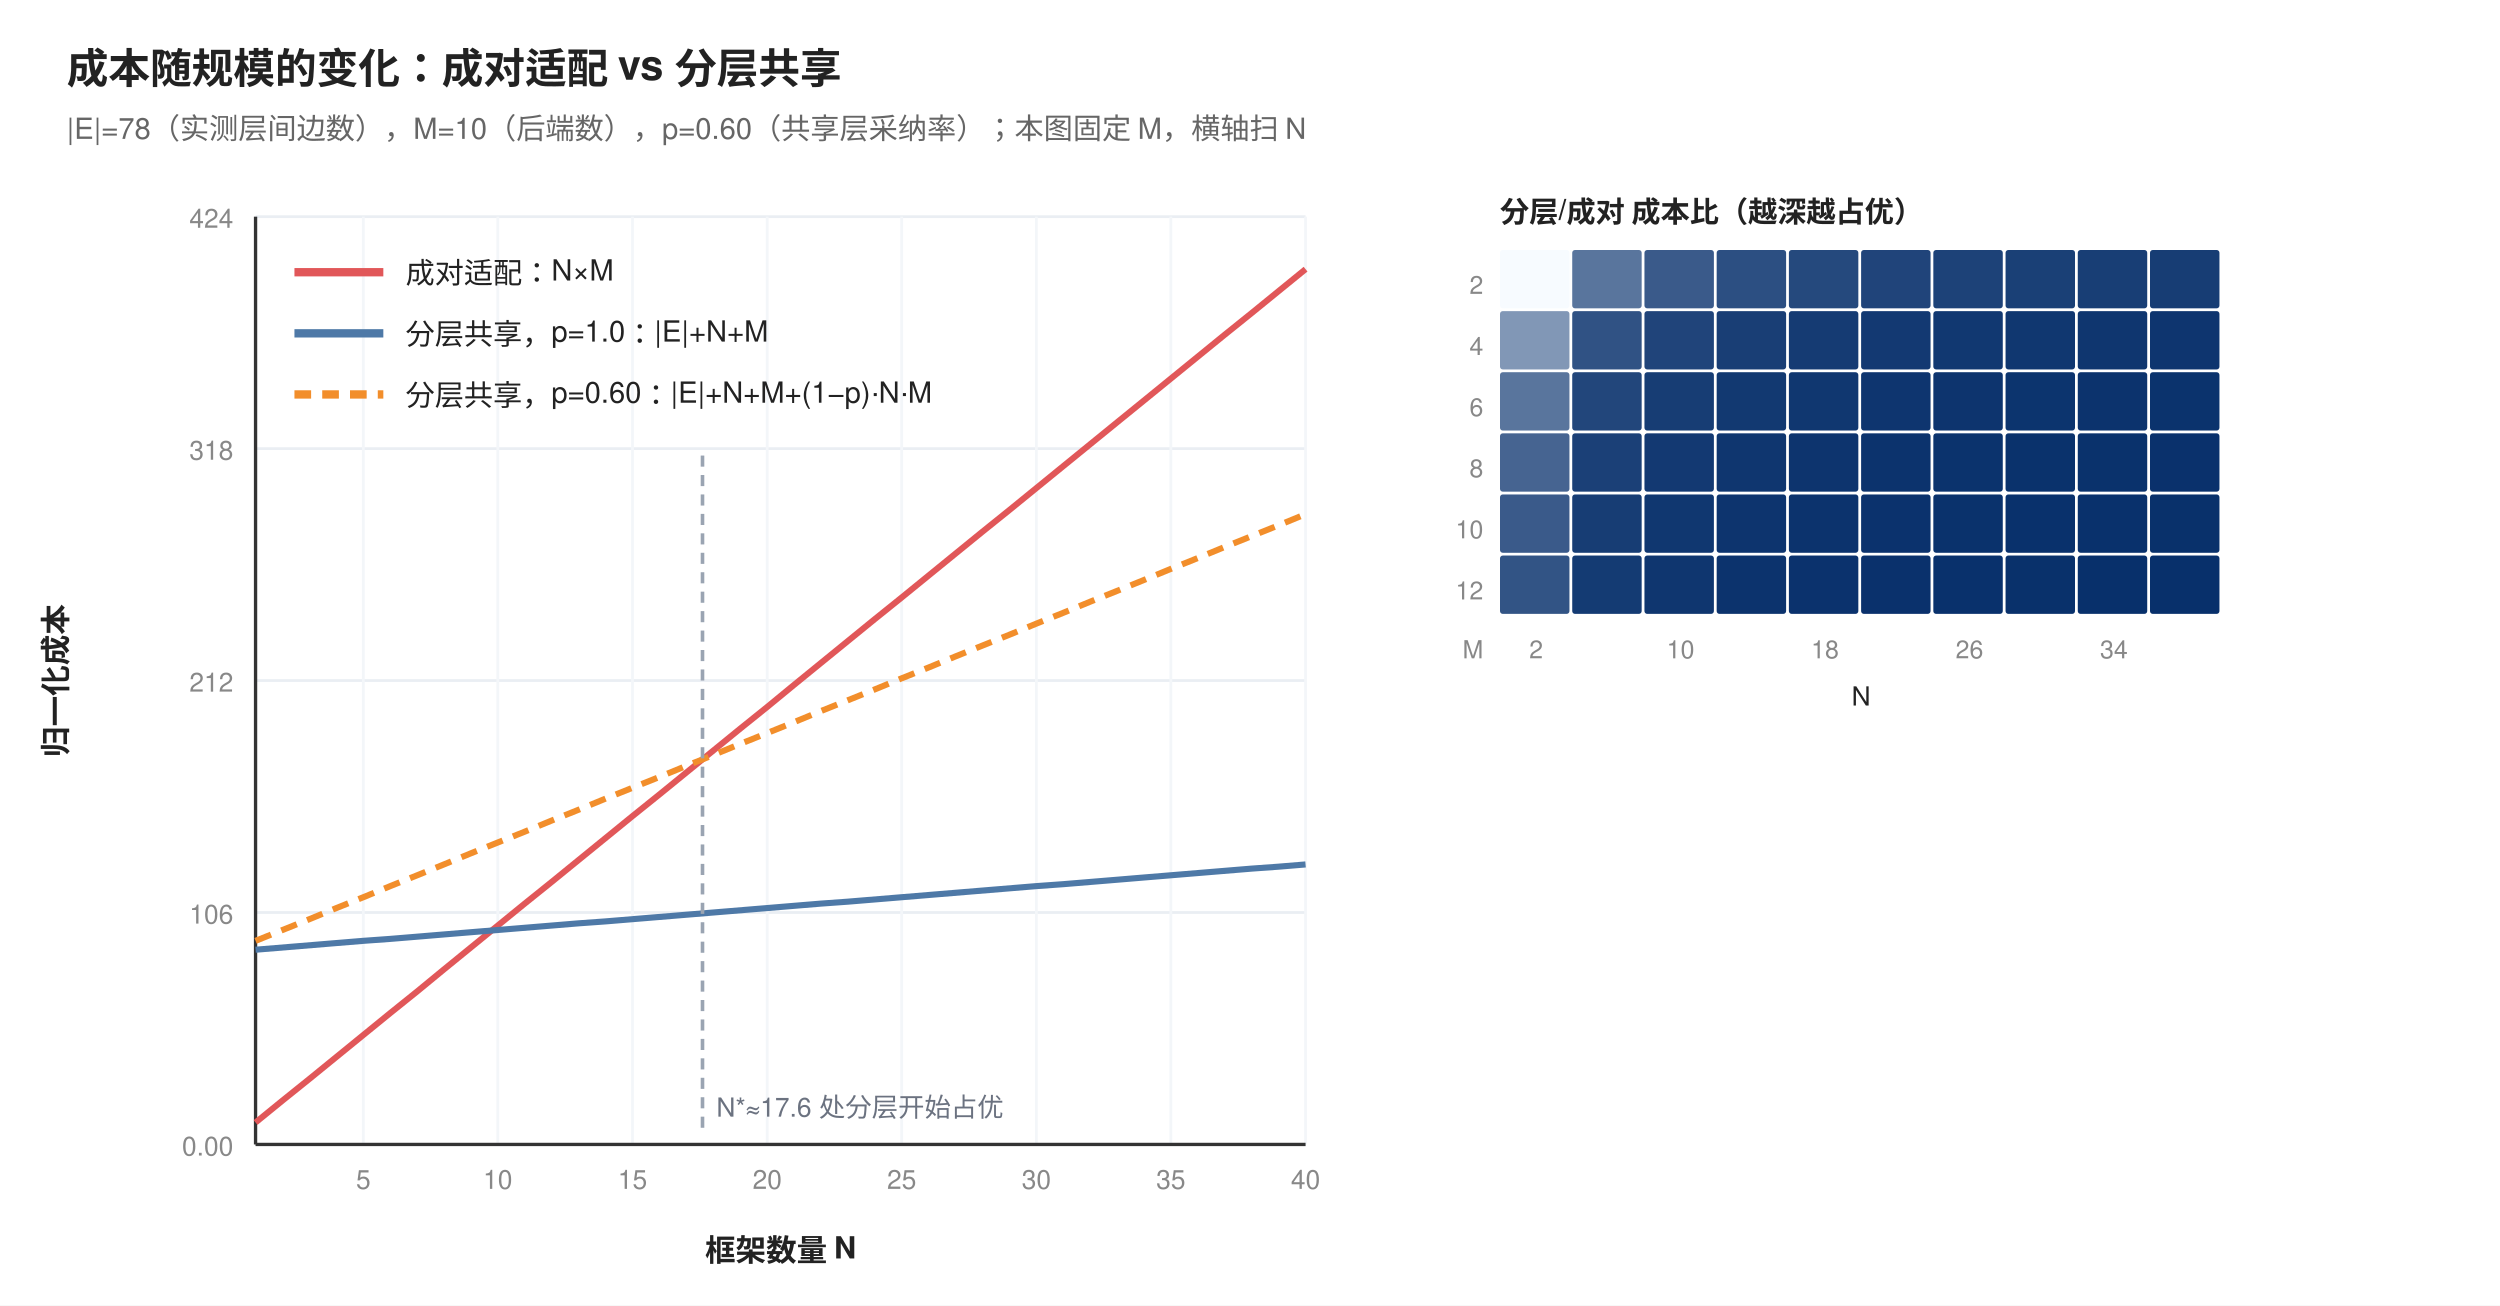
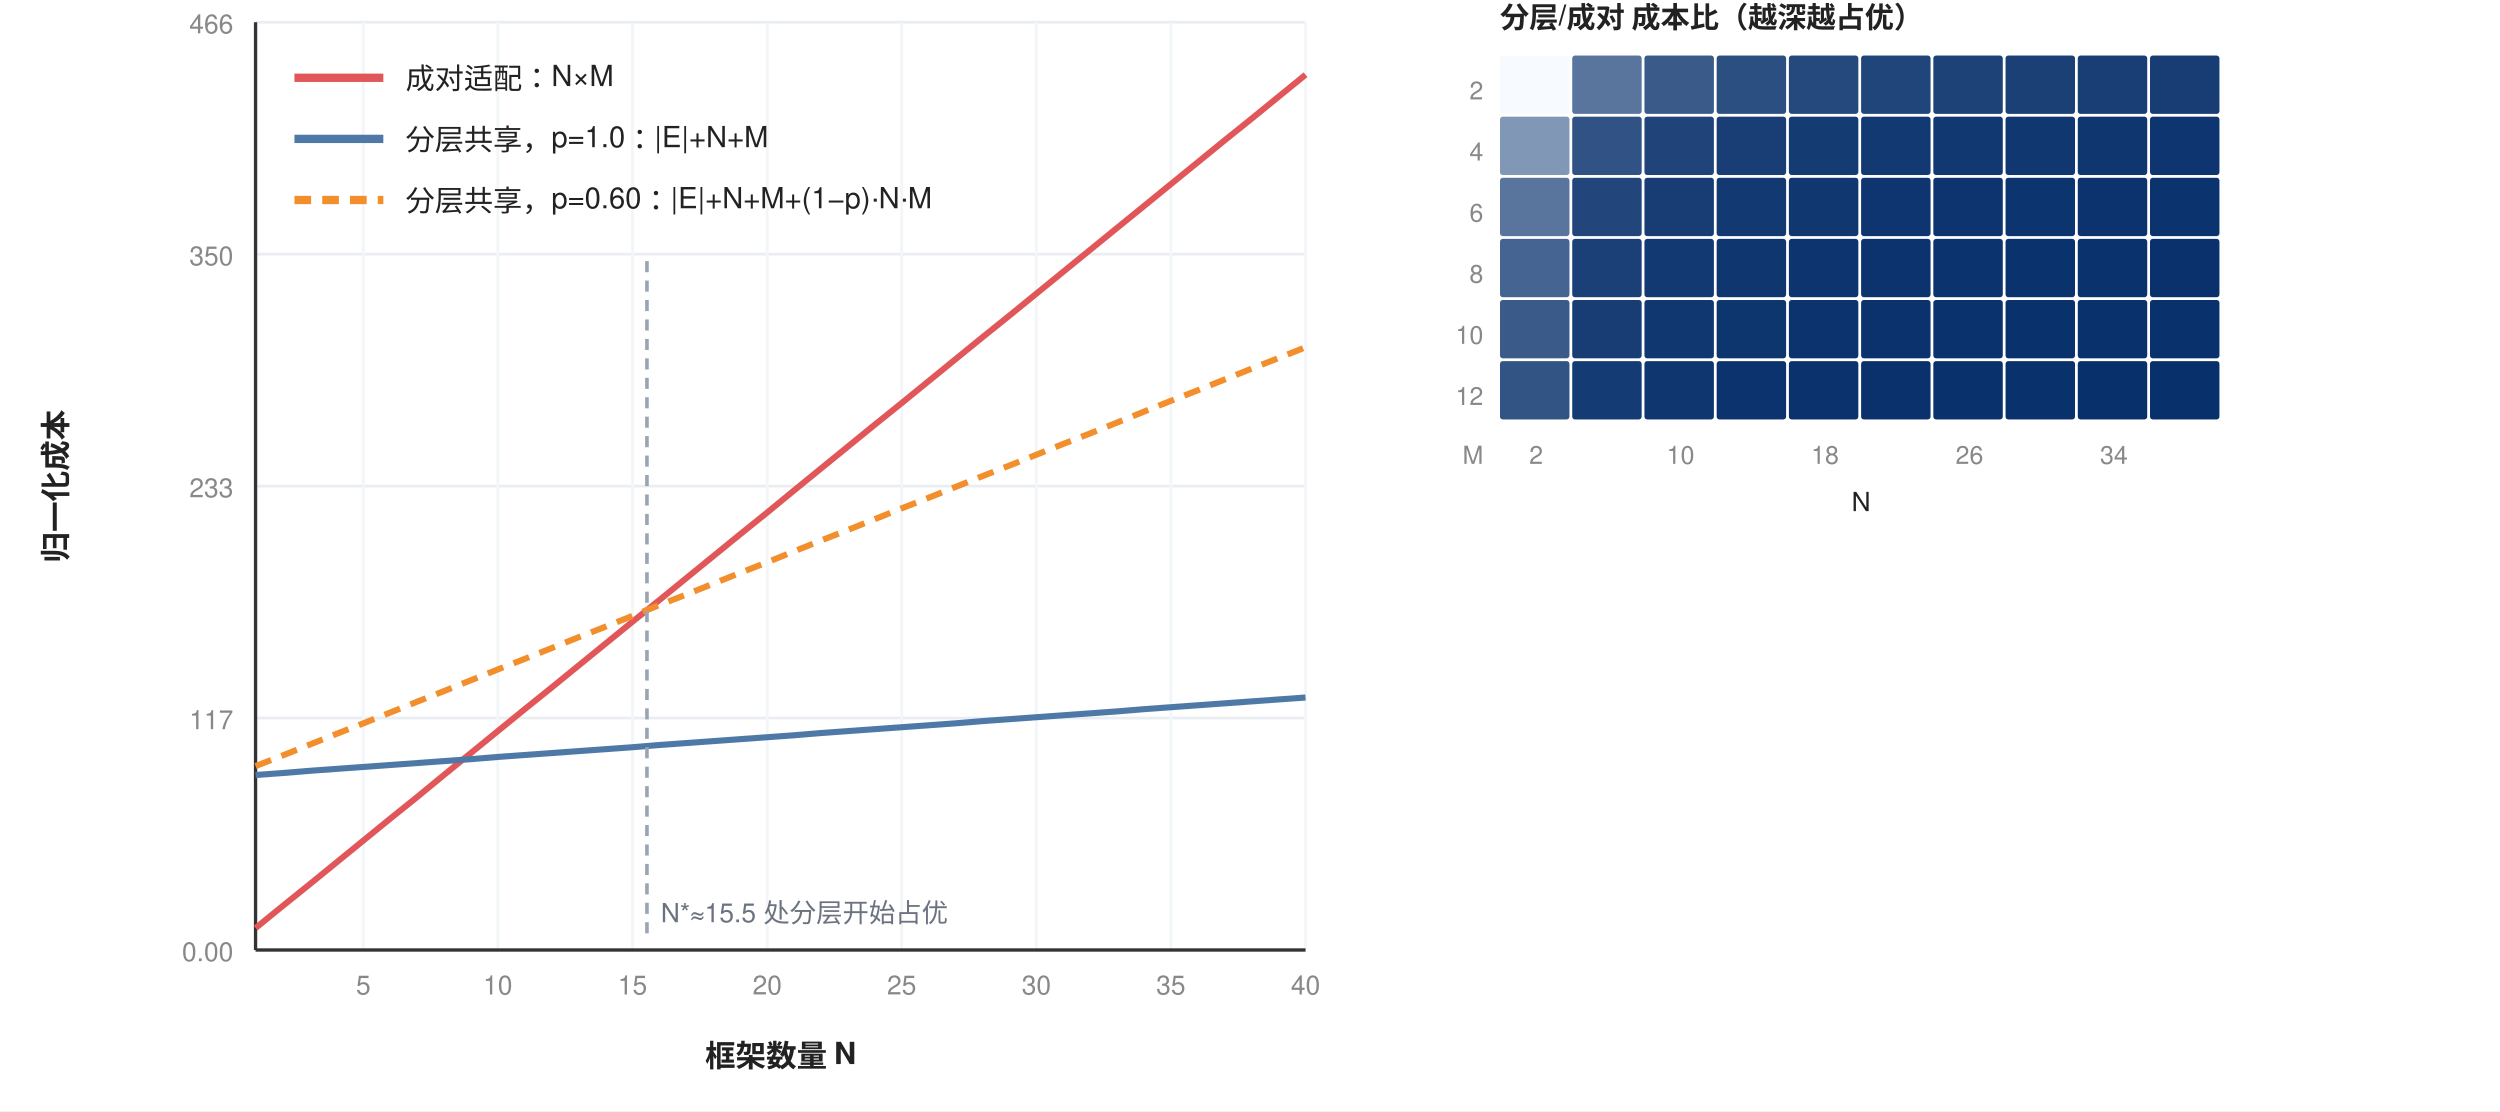
- <svg xmlns="http://www.w3.org/2000/svg" width="900" height="470" viewBox="0 0 900 470" font-family="Helvetica,Arial,sans-serif">
-   <rect width="900" height="470" fill="#ffffff" />
-   <text x="24.0" y="30.0" font-size="15" text-anchor="start" fill="#222" font-weight="bold" opacity="1.0">成本随规模的变化：成对适配 vs 分层共享</text>
-   <text x="24.0" y="50.0" font-size="10.5" text-anchor="start" fill="#666" font-weight="normal" opacity="1.0">|E|=78（实测层间边数），M=10（后端数），p=0.60（共享层采纳率）；本图固定 M，横轴扫 N</text>
-   <line x1="92.0" y1="78.0" x2="470.0" y2="78.0" stroke="#eaeef3" stroke-width="1" opacity="1.0" />
-   <text x="84.0" y="82.0" font-size="9.5" text-anchor="end" fill="#888" font-weight="normal" opacity="1.0">424</text>
-   <line x1="92.0" y1="161.5" x2="470.0" y2="161.5" stroke="#eaeef3" stroke-width="1" opacity="1.0" />
-   <text x="84.0" y="165.5" font-size="9.5" text-anchor="end" fill="#888" font-weight="normal" opacity="1.0">318</text>
-   <line x1="92.0" y1="245.0" x2="470.0" y2="245.0" stroke="#eaeef3" stroke-width="1" opacity="1.0" />
-   <text x="84.0" y="249.0" font-size="9.5" text-anchor="end" fill="#888" font-weight="normal" opacity="1.0">212</text>
-   <line x1="92.0" y1="328.5" x2="470.0" y2="328.5" stroke="#eaeef3" stroke-width="1" opacity="1.0" />
-   <text x="84.0" y="332.5" font-size="9.5" text-anchor="end" fill="#888" font-weight="normal" opacity="1.0">106</text>
-   <line x1="92.0" y1="412.0" x2="470.0" y2="412.0" stroke="#eaeef3" stroke-width="1" opacity="1.0" />
-   <text x="84.0" y="416.0" font-size="9.5" text-anchor="end" fill="#888" font-weight="normal" opacity="1.0">0.00</text>
-   <line x1="130.8" y1="78.0" x2="130.8" y2="412.0" stroke="#f3f6f9" stroke-width="1" opacity="1.0" />
-   <text x="130.8" y="428.0" font-size="9.5" text-anchor="middle" fill="#888" font-weight="normal" opacity="1.0">5</text>
-   <line x1="179.2" y1="78.0" x2="179.2" y2="412.0" stroke="#f3f6f9" stroke-width="1" opacity="1.0" />
-   <text x="179.2" y="428.0" font-size="9.5" text-anchor="middle" fill="#888" font-weight="normal" opacity="1.0">10</text>
-   <line x1="227.7" y1="78.0" x2="227.7" y2="412.0" stroke="#f3f6f9" stroke-width="1" opacity="1.0" />
-   <text x="227.7" y="428.0" font-size="9.5" text-anchor="middle" fill="#888" font-weight="normal" opacity="1.0">15</text>
-   <line x1="276.2" y1="78.0" x2="276.2" y2="412.0" stroke="#f3f6f9" stroke-width="1" opacity="1.0" />
-   <text x="276.2" y="428.0" font-size="9.5" text-anchor="middle" fill="#888" font-weight="normal" opacity="1.0">20</text>
-   <line x1="324.6" y1="78.0" x2="324.6" y2="412.0" stroke="#f3f6f9" stroke-width="1" opacity="1.0" />
-   <text x="324.6" y="428.0" font-size="9.5" text-anchor="middle" fill="#888" font-weight="normal" opacity="1.0">25</text>
-   <line x1="373.1" y1="78.0" x2="373.1" y2="412.0" stroke="#f3f6f9" stroke-width="1" opacity="1.0" />
-   <text x="373.1" y="428.0" font-size="9.5" text-anchor="middle" fill="#888" font-weight="normal" opacity="1.0">30</text>
-   <line x1="421.5" y1="78.0" x2="421.5" y2="412.0" stroke="#f3f6f9" stroke-width="1" opacity="1.0" />
-   <text x="421.5" y="428.0" font-size="9.5" text-anchor="middle" fill="#888" font-weight="normal" opacity="1.0">35</text>
-   <line x1="470.0" y1="78.0" x2="470.0" y2="412.0" stroke="#f3f6f9" stroke-width="1" opacity="1.0" />
-   <text x="470.0" y="428.0" font-size="9.5" text-anchor="middle" fill="#888" font-weight="normal" opacity="1.0">40</text>
-   <line x1="92.0" y1="412.0" x2="470.0" y2="412.0" stroke="#333" stroke-width="1.2" opacity="1.0" />
-   <line x1="92.0" y1="78.0" x2="92.0" y2="412.0" stroke="#333" stroke-width="1.2" opacity="1.0" />
-   <text x="281.0" y="454.0" font-size="11" text-anchor="middle" fill="#222" font-weight="bold" opacity="1.0">框架数量 N</text>
-   <text x="24.0" y="245.0" font-size="11" text-anchor="middle" fill="#222" font-weight="bold" opacity="1.0" transform="rotate(-90 24.0 245.0)">归一化成本</text>
-   <path d="M 92.0 404.1 L 101.7 396.2 L 111.4 388.4 L 121.1 380.5 L 130.8 372.6 L 140.5 364.7 L 150.2 356.9 L 159.8 349.0 L 169.5 341.1 L 179.2 333.2 L 188.9 325.3 L 198.6 317.5 L 208.3 309.6 L 218.0 301.7 L 227.7 293.8 L 237.4 286.0 L 247.1 278.1 L 256.8 270.2 L 266.5 262.3 L 276.2 254.5 L 285.8 246.6 L 295.5 238.7 L 305.2 230.8 L 314.9 222.9 L 324.6 215.1 L 334.3 207.2 L 344.0 199.3 L 353.7 191.4 L 363.4 183.6 L 373.1 175.7 L 382.8 167.8 L 392.5 159.9 L 402.2 152.0 L 411.8 144.2 L 421.5 136.3 L 431.2 128.4 L 440.9 120.5 L 450.6 112.7 L 460.3 104.8 L 470.0 96.9" fill="none" stroke="#E15759" stroke-width="2.2" />
-   <path d="M 92.0 338.7 L 101.7 334.8 L 111.4 330.9 L 121.1 326.9 L 130.8 323.0 L 140.5 319.0 L 150.2 315.1 L 159.8 311.2 L 169.5 307.2 L 179.2 303.3 L 188.9 299.4 L 198.6 295.4 L 208.3 291.5 L 218.0 287.5 L 227.7 283.6 L 237.4 279.7 L 247.1 275.7 L 256.8 271.8 L 266.5 267.8 L 276.2 263.9 L 285.8 260.0 L 295.5 256.0 L 305.2 252.1 L 314.9 248.2 L 324.6 244.2 L 334.3 240.3 L 344.0 236.3 L 353.7 232.4 L 363.4 228.5 L 373.1 224.5 L 382.8 220.6 L 392.5 216.6 L 402.2 212.7 L 411.8 208.8 L 421.5 204.8 L 431.2 200.9 L 440.9 196.9 L 450.6 193.0 L 460.3 189.1 L 470.0 185.1" fill="none" stroke="#F28E2B" stroke-width="2.2" stroke-dasharray="6 4" />
-   <path d="M 92.0 341.9 L 101.7 341.1 L 111.4 340.3 L 121.1 339.5 L 130.8 338.7 L 140.5 338.0 L 150.2 337.2 L 159.8 336.4 L 169.5 335.6 L 179.2 334.8 L 188.9 334.0 L 198.6 333.2 L 208.3 332.4 L 218.0 331.7 L 227.7 330.9 L 237.4 330.1 L 247.1 329.3 L 256.8 328.5 L 266.5 327.7 L 276.2 326.9 L 285.8 326.1 L 295.5 325.3 L 305.2 324.6 L 314.9 323.8 L 324.6 323.0 L 334.3 322.2 L 344.0 321.4 L 353.7 320.6 L 363.4 319.8 L 373.1 319.0 L 382.8 318.3 L 392.5 317.5 L 402.2 316.7 L 411.8 315.9 L 421.5 315.1 L 431.2 314.3 L 440.9 313.5 L 450.6 312.7 L 460.3 312.0 L 470.0 311.2" fill="none" stroke="#4E79A7" stroke-width="2.2" />
-   <line x1="106.0" y1="98.0" x2="138.0" y2="98.0" stroke="#E15759" stroke-width="3" opacity="1.0" />
-   <text x="146.0" y="102.0" font-size="10.5" text-anchor="start" fill="#222" font-weight="normal" opacity="1.0">成对适配：N×M</text>
-   <line x1="106.0" y1="120.0" x2="138.0" y2="120.0" stroke="#4E79A7" stroke-width="3" opacity="1.0" />
-   <text x="146.0" y="124.0" font-size="10.5" text-anchor="start" fill="#222" font-weight="normal" opacity="1.0">分层共享，p=1.0：|E|+N+M</text>
-   <line x1="106.0" y1="142.0" x2="138.0" y2="142.0" stroke="#F28E2B" stroke-width="3" opacity="1.0" stroke-dasharray="6 4" />
-   <text x="146.0" y="146.0" font-size="10.5" text-anchor="start" fill="#222" font-weight="normal" opacity="1.0">分层共享，p=0.60：|E|+N+M+(1−p)·N·M</text>
-   <line x1="252.9" y1="164.0" x2="252.9" y2="408.0" stroke="#9aa4b2" stroke-width="1.3" opacity="1.0" stroke-dasharray="4 3" />
-   <text x="257.9" y="402.0" font-size="9.5" text-anchor="start" fill="#6b7280" font-weight="normal" opacity="1.0">N*≈17.6 处分层开始占优</text>
-   <text x="540.0" y="80.0" font-size="10.5" text-anchor="start" fill="#222" font-weight="bold" opacity="1.0">分层/成对 成本比（越深越占优）</text>
-   <text x="534.0" y="105.8" font-size="9" text-anchor="end" fill="#888" font-weight="normal" opacity="1.0">2</text>
-   <rect x="540.0" y="90.0" width="25.0" height="21.0" rx="1" fill="#f7fbff" stroke="none" stroke-width="1" opacity="1.0" />
-   <rect x="566.0" y="90.0" width="25.0" height="21.0" rx="1" fill="#59759d" stroke="none" stroke-width="1" opacity="1.0" />
-   <rect x="592.0" y="90.0" width="25.0" height="21.0" rx="1" fill="#3a5a8a" stroke="none" stroke-width="1" opacity="1.0" />
-   <rect x="618.0" y="90.0" width="25.0" height="21.0" rx="1" fill="#2c4f82" stroke="none" stroke-width="1" opacity="1.0" />
-   <rect x="644.0" y="90.0" width="25.0" height="21.0" rx="1" fill="#25497d" stroke="none" stroke-width="1" opacity="1.0" />
-   <rect x="670.0" y="90.0" width="25.0" height="21.0" rx="1" fill="#20447a" stroke="none" stroke-width="1" opacity="1.0" />
-   <rect x="696.0" y="90.0" width="25.0" height="21.0" rx="1" fill="#1d4278" stroke="none" stroke-width="1" opacity="1.0" />
-   <rect x="722.0" y="90.0" width="25.0" height="21.0" rx="1" fill="#1a4076" stroke="none" stroke-width="1" opacity="1.0" />
-   <rect x="748.0" y="90.0" width="25.0" height="21.0" rx="1" fill="#183e75" stroke="none" stroke-width="1" opacity="1.0" />
-   <rect x="774.0" y="90.0" width="25.0" height="21.0" rx="1" fill="#173d74" stroke="none" stroke-width="1" opacity="1.0" />
-   <text x="534.0" y="127.8" font-size="9" text-anchor="end" fill="#888" font-weight="normal" opacity="1.0">4</text>
-   <rect x="540.0" y="112.0" width="25.0" height="21.0" rx="1" fill="#8197b6" stroke="none" stroke-width="1" opacity="1.0" />
-   <rect x="566.0" y="112.0" width="25.0" height="21.0" rx="1" fill="#305284" stroke="none" stroke-width="1" opacity="1.0" />
-   <rect x="592.0" y="112.0" width="25.0" height="21.0" rx="1" fill="#20447a" stroke="none" stroke-width="1" opacity="1.0" />
-   <rect x="618.0" y="112.0" width="25.0" height="21.0" rx="1" fill="#193e75" stroke="none" stroke-width="1" opacity="1.0" />
-   <rect x="644.0" y="112.0" width="25.0" height="21.0" rx="1" fill="#153b73" stroke="none" stroke-width="1" opacity="1.0" />
-   <rect x="670.0" y="112.0" width="25.0" height="21.0" rx="1" fill="#133972" stroke="none" stroke-width="1" opacity="1.0" />
-   <rect x="696.0" y="112.0" width="25.0" height="21.0" rx="1" fill="#113871" stroke="none" stroke-width="1" opacity="1.0" />
-   <rect x="722.0" y="112.0" width="25.0" height="21.0" rx="1" fill="#103770" stroke="none" stroke-width="1" opacity="1.0" />
-   <rect x="748.0" y="112.0" width="25.0" height="21.0" rx="1" fill="#0f366f" stroke="none" stroke-width="1" opacity="1.0" />
-   <rect x="774.0" y="112.0" width="25.0" height="21.0" rx="1" fill="#0e356f" stroke="none" stroke-width="1" opacity="1.0" />
-   <text x="534.0" y="149.8" font-size="9" text-anchor="end" fill="#888" font-weight="normal" opacity="1.0">6</text>
-   <rect x="540.0" y="134.0" width="25.0" height="21.0" rx="1" fill="#59759d" stroke="none" stroke-width="1" opacity="1.0" />
-   <rect x="566.0" y="134.0" width="25.0" height="21.0" rx="1" fill="#22467b" stroke="none" stroke-width="1" opacity="1.0" />
-   <rect x="592.0" y="134.0" width="25.0" height="21.0" rx="1" fill="#173d74" stroke="none" stroke-width="1" opacity="1.0" />
-   <rect x="618.0" y="134.0" width="25.0" height="21.0" rx="1" fill="#123971" stroke="none" stroke-width="1" opacity="1.0" />
-   <rect x="644.0" y="134.0" width="25.0" height="21.0" rx="1" fill="#103770" stroke="none" stroke-width="1" opacity="1.0" />
-   <rect x="670.0" y="134.0" width="25.0" height="21.0" rx="1" fill="#0e356f" stroke="none" stroke-width="1" opacity="1.0" />
-   <rect x="696.0" y="134.0" width="25.0" height="21.0" rx="1" fill="#0d346e" stroke="none" stroke-width="1" opacity="1.0" />
-   <rect x="722.0" y="134.0" width="25.0" height="21.0" rx="1" fill="#0c346e" stroke="none" stroke-width="1" opacity="1.0" />
-   <rect x="748.0" y="134.0" width="25.0" height="21.0" rx="1" fill="#0c336d" stroke="none" stroke-width="1" opacity="1.0" />
-   <rect x="774.0" y="134.0" width="25.0" height="21.0" rx="1" fill="#0b336d" stroke="none" stroke-width="1" opacity="1.0" />
-   <text x="534.0" y="171.8" font-size="9" text-anchor="end" fill="#888" font-weight="normal" opacity="1.0">8</text>
-   <rect x="540.0" y="156.0" width="25.0" height="21.0" rx="1" fill="#466491" stroke="none" stroke-width="1" opacity="1.0" />
-   <rect x="566.0" y="156.0" width="25.0" height="21.0" rx="1" fill="#1b4077" stroke="none" stroke-width="1" opacity="1.0" />
-   <rect x="592.0" y="156.0" width="25.0" height="21.0" rx="1" fill="#133972" stroke="none" stroke-width="1" opacity="1.0" />
-   <rect x="618.0" y="156.0" width="25.0" height="21.0" rx="1" fill="#0f366f" stroke="none" stroke-width="1" opacity="1.0" />
-   <rect x="644.0" y="156.0" width="25.0" height="21.0" rx="1" fill="#0d346e" stroke="none" stroke-width="1" opacity="1.0" />
-   <rect x="670.0" y="156.0" width="25.0" height="21.0" rx="1" fill="#0c336d" stroke="none" stroke-width="1" opacity="1.0" />
-   <rect x="696.0" y="156.0" width="25.0" height="21.0" rx="1" fill="#0b336d" stroke="none" stroke-width="1" opacity="1.0" />
-   <rect x="722.0" y="156.0" width="25.0" height="21.0" rx="1" fill="#0a326c" stroke="none" stroke-width="1" opacity="1.0" />
-   <rect x="748.0" y="156.0" width="25.0" height="21.0" rx="1" fill="#0a326c" stroke="none" stroke-width="1" opacity="1.0" />
-   <rect x="774.0" y="156.0" width="25.0" height="21.0" rx="1" fill="#0a316c" stroke="none" stroke-width="1" opacity="1.0" />
-   <text x="534.0" y="193.8" font-size="9" text-anchor="end" fill="#888" font-weight="normal" opacity="1.0">10</text>
-   <rect x="540.0" y="178.0" width="25.0" height="21.0" rx="1" fill="#3a5a8a" stroke="none" stroke-width="1" opacity="1.0" />
-   <rect x="566.0" y="178.0" width="25.0" height="21.0" rx="1" fill="#173d74" stroke="none" stroke-width="1" opacity="1.0" />
-   <rect x="592.0" y="178.0" width="25.0" height="21.0" rx="1" fill="#103770" stroke="none" stroke-width="1" opacity="1.0" />
-   <rect x="618.0" y="178.0" width="25.0" height="21.0" rx="1" fill="#0d346e" stroke="none" stroke-width="1" opacity="1.0" />
-   <rect x="644.0" y="178.0" width="25.0" height="21.0" rx="1" fill="#0c336d" stroke="none" stroke-width="1" opacity="1.0" />
-   <rect x="670.0" y="178.0" width="25.0" height="21.0" rx="1" fill="#0b326d" stroke="none" stroke-width="1" opacity="1.0" />
-   <rect x="696.0" y="178.0" width="25.0" height="21.0" rx="1" fill="#0a326c" stroke="none" stroke-width="1" opacity="1.0" />
-   <rect x="722.0" y="178.0" width="25.0" height="21.0" rx="1" fill="#09316c" stroke="none" stroke-width="1" opacity="1.0" />
-   <rect x="748.0" y="178.0" width="25.0" height="21.0" rx="1" fill="#09316c" stroke="none" stroke-width="1" opacity="1.0" />
-   <rect x="774.0" y="178.0" width="25.0" height="21.0" rx="1" fill="#09316b" stroke="none" stroke-width="1" opacity="1.0" />
-   <text x="534.0" y="215.8" font-size="9" text-anchor="end" fill="#888" font-weight="normal" opacity="1.0">12</text>
-   <rect x="540.0" y="200.0" width="25.0" height="21.0" rx="1" fill="#325485" stroke="none" stroke-width="1" opacity="1.0" />
-   <rect x="566.0" y="200.0" width="25.0" height="21.0" rx="1" fill="#143b73" stroke="none" stroke-width="1" opacity="1.0" />
-   <rect x="592.0" y="200.0" width="25.0" height="21.0" rx="1" fill="#0f366f" stroke="none" stroke-width="1" opacity="1.0" />
-   <rect x="618.0" y="200.0" width="25.0" height="21.0" rx="1" fill="#0c336d" stroke="none" stroke-width="1" opacity="1.0" />
-   <rect x="644.0" y="200.0" width="25.0" height="21.0" rx="1" fill="#0b326d" stroke="none" stroke-width="1" opacity="1.0" />
-   <rect x="670.0" y="200.0" width="25.0" height="21.0" rx="1" fill="#0a316c" stroke="none" stroke-width="1" opacity="1.0" />
-   <rect x="696.0" y="200.0" width="25.0" height="21.0" rx="1" fill="#09316c" stroke="none" stroke-width="1" opacity="1.0" />
-   <rect x="722.0" y="200.0" width="25.0" height="21.0" rx="1" fill="#09316b" stroke="none" stroke-width="1" opacity="1.0" />
-   <rect x="748.0" y="200.0" width="25.0" height="21.0" rx="1" fill="#08306b" stroke="none" stroke-width="1" opacity="1.0" />
-   <rect x="774.0" y="200.0" width="25.0" height="21.0" rx="1" fill="#08306b" stroke="none" stroke-width="1" opacity="1.0" />
-   <text x="553.0" y="237.0" font-size="9" text-anchor="middle" fill="#888" font-weight="normal" opacity="1.0">2</text>
-   <text x="605.0" y="237.0" font-size="9" text-anchor="middle" fill="#888" font-weight="normal" opacity="1.0">10</text>
-   <text x="657.0" y="237.0" font-size="9" text-anchor="middle" fill="#888" font-weight="normal" opacity="1.0">18</text>
-   <text x="709.0" y="237.0" font-size="9" text-anchor="middle" fill="#888" font-weight="normal" opacity="1.0">26</text>
-   <text x="761.0" y="237.0" font-size="9" text-anchor="middle" fill="#888" font-weight="normal" opacity="1.0">34</text>
-   <text x="670.0" y="254.0" font-size="9.5" text-anchor="middle" fill="#222" font-weight="normal" opacity="1.0">N</text>
-   <text x="534.0" y="237.0" font-size="9" text-anchor="end" fill="#888" font-weight="normal" opacity="1.0">M</text>
+ <svg xmlns="http://www.w3.org/2000/svg" width="900" height="400" viewBox="0 0 900 400" font-family="Helvetica,Arial,sans-serif">
+   <rect width="900" height="400" fill="#ffffff" />
+   <line x1="92.0" y1="8.0" x2="470.0" y2="8.0" stroke="#eaeef3" stroke-width="1" opacity="1.0" />
+   <text x="84.0" y="12.0" font-size="9.5" text-anchor="end" fill="#888" font-weight="normal" opacity="1.0">466</text>
+   <line x1="92.0" y1="91.5" x2="470.0" y2="91.5" stroke="#eaeef3" stroke-width="1" opacity="1.0" />
+   <text x="84.0" y="95.5" font-size="9.5" text-anchor="end" fill="#888" font-weight="normal" opacity="1.0">350</text>
+   <line x1="92.0" y1="175.0" x2="470.0" y2="175.0" stroke="#eaeef3" stroke-width="1" opacity="1.0" />
+   <text x="84.0" y="179.0" font-size="9.5" text-anchor="end" fill="#888" font-weight="normal" opacity="1.0">233</text>
+   <line x1="92.0" y1="258.5" x2="470.0" y2="258.5" stroke="#eaeef3" stroke-width="1" opacity="1.0" />
+   <text x="84.0" y="262.5" font-size="9.5" text-anchor="end" fill="#888" font-weight="normal" opacity="1.0">117</text>
+   <line x1="92.0" y1="342.0" x2="470.0" y2="342.0" stroke="#eaeef3" stroke-width="1" opacity="1.0" />
+   <text x="84.0" y="346.0" font-size="9.5" text-anchor="end" fill="#888" font-weight="normal" opacity="1.0">0.00</text>
+   <line x1="130.8" y1="8.0" x2="130.8" y2="342.0" stroke="#f3f6f9" stroke-width="1" opacity="1.0" />
+   <text x="130.8" y="358.0" font-size="9.5" text-anchor="middle" fill="#888" font-weight="normal" opacity="1.0">5</text>
+   <line x1="179.2" y1="8.0" x2="179.2" y2="342.0" stroke="#f3f6f9" stroke-width="1" opacity="1.0" />
+   <text x="179.2" y="358.0" font-size="9.5" text-anchor="middle" fill="#888" font-weight="normal" opacity="1.0">10</text>
+   <line x1="227.7" y1="8.0" x2="227.7" y2="342.0" stroke="#f3f6f9" stroke-width="1" opacity="1.0" />
+   <text x="227.7" y="358.0" font-size="9.5" text-anchor="middle" fill="#888" font-weight="normal" opacity="1.0">15</text>
+   <line x1="276.2" y1="8.0" x2="276.2" y2="342.0" stroke="#f3f6f9" stroke-width="1" opacity="1.0" />
+   <text x="276.2" y="358.0" font-size="9.5" text-anchor="middle" fill="#888" font-weight="normal" opacity="1.0">20</text>
+   <line x1="324.6" y1="8.0" x2="324.6" y2="342.0" stroke="#f3f6f9" stroke-width="1" opacity="1.0" />
+   <text x="324.6" y="358.0" font-size="9.5" text-anchor="middle" fill="#888" font-weight="normal" opacity="1.0">25</text>
+   <line x1="373.1" y1="8.0" x2="373.1" y2="342.0" stroke="#f3f6f9" stroke-width="1" opacity="1.0" />
+   <text x="373.1" y="358.0" font-size="9.5" text-anchor="middle" fill="#888" font-weight="normal" opacity="1.0">30</text>
+   <line x1="421.5" y1="8.0" x2="421.5" y2="342.0" stroke="#f3f6f9" stroke-width="1" opacity="1.0" />
+   <text x="421.5" y="358.0" font-size="9.5" text-anchor="middle" fill="#888" font-weight="normal" opacity="1.0">35</text>
+   <line x1="470.0" y1="8.0" x2="470.0" y2="342.0" stroke="#f3f6f9" stroke-width="1" opacity="1.0" />
+   <text x="470.0" y="358.0" font-size="9.5" text-anchor="middle" fill="#888" font-weight="normal" opacity="1.0">40</text>
+   <line x1="92.0" y1="342.0" x2="470.0" y2="342.0" stroke="#333" stroke-width="1.2" opacity="1.0" />
+   <line x1="92.0" y1="8.0" x2="92.0" y2="342.0" stroke="#333" stroke-width="1.2" opacity="1.0" />
+   <text x="281.0" y="384.0" font-size="11" text-anchor="middle" fill="#222" font-weight="bold" opacity="1.0">框架数量 N</text>
+   <text x="24.0" y="175.0" font-size="11" text-anchor="middle" fill="#222" font-weight="bold" opacity="1.0" transform="rotate(-90 24.0 175.0)">归一化成本</text>
+   <path d="M 92.0 334.1 L 101.7 326.2 L 111.4 318.4 L 121.1 310.5 L 130.8 302.6 L 140.5 294.7 L 150.2 286.9 L 159.8 279.0 L 169.5 271.1 L 179.2 263.2 L 188.9 255.3 L 198.6 247.5 L 208.3 239.6 L 218.0 231.7 L 227.7 223.8 L 237.4 216.0 L 247.1 208.1 L 256.8 200.2 L 266.5 192.3 L 276.2 184.5 L 285.8 176.6 L 295.5 168.7 L 305.2 160.8 L 314.9 152.9 L 324.6 145.1 L 334.3 137.2 L 344.0 129.3 L 353.7 121.4 L 363.4 113.6 L 373.1 105.7 L 382.8 97.8 L 392.5 89.9 L 402.2 82.0 L 411.8 74.2 L 421.5 66.3 L 431.2 58.4 L 440.9 50.5 L 450.6 42.7 L 460.3 34.8 L 470.0 26.9" fill="none" stroke="#E15759" stroke-width="2.2" />
+   <path d="M 92.0 275.8 L 101.7 272.0 L 111.4 268.1 L 121.1 264.2 L 130.8 260.4 L 140.5 256.5 L 150.2 252.6 L 159.8 248.8 L 169.5 244.9 L 179.2 241.0 L 188.9 237.2 L 198.6 233.3 L 208.3 229.4 L 218.0 225.6 L 227.7 221.7 L 237.4 217.8 L 247.1 214.0 L 256.8 210.1 L 266.5 206.2 L 276.2 202.4 L 285.8 198.5 L 295.5 194.6 L 305.2 190.8 L 314.9 186.9 L 324.6 183.0 L 334.3 179.2 L 344.0 175.3 L 353.7 171.4 L 363.4 167.6 L 373.1 163.7 L 382.8 159.8 L 392.5 156.0 L 402.2 152.1 L 411.8 148.2 L 421.5 144.3 L 431.2 140.5 L 440.9 136.6 L 450.6 132.7 L 460.3 128.9 L 470.0 125.0" fill="none" stroke="#F28E2B" stroke-width="2.2" stroke-dasharray="6 4" />
+   <path d="M 92.0 279.0 L 101.7 278.3 L 111.4 277.5 L 121.1 276.8 L 130.8 276.1 L 140.5 275.4 L 150.2 274.7 L 159.8 274.0 L 169.5 273.3 L 179.2 272.5 L 188.9 271.8 L 198.6 271.1 L 208.3 270.4 L 218.0 269.7 L 227.7 269.0 L 237.4 268.2 L 247.1 267.5 L 256.8 266.8 L 266.5 266.1 L 276.2 265.4 L 285.8 264.7 L 295.5 263.9 L 305.2 263.2 L 314.9 262.5 L 324.6 261.8 L 334.3 261.1 L 344.0 260.4 L 353.7 259.6 L 363.4 258.9 L 373.1 258.2 L 382.8 257.5 L 392.5 256.8 L 402.2 256.1 L 411.8 255.3 L 421.5 254.6 L 431.2 253.9 L 440.9 253.2 L 450.6 252.5 L 460.3 251.8 L 470.0 251.1" fill="none" stroke="#4E79A7" stroke-width="2.2" />
+   <line x1="106.0" y1="28.0" x2="138.0" y2="28.0" stroke="#E15759" stroke-width="3" opacity="1.0" />
+   <text x="146.0" y="32.0" font-size="10.5" text-anchor="start" fill="#222" font-weight="normal" opacity="1.0">成对适配：N×M</text>
+   <line x1="106.0" y1="50.0" x2="138.0" y2="50.0" stroke="#4E79A7" stroke-width="3" opacity="1.0" />
+   <text x="146.0" y="54.0" font-size="10.5" text-anchor="start" fill="#222" font-weight="normal" opacity="1.0">分层共享，p=1.0：|E|+N+M</text>
+   <line x1="106.0" y1="72.0" x2="138.0" y2="72.0" stroke="#F28E2B" stroke-width="3" opacity="1.0" stroke-dasharray="6 4" />
+   <text x="146.0" y="76.0" font-size="10.5" text-anchor="start" fill="#222" font-weight="normal" opacity="1.0">分层共享，p=0.60：|E|+N+M+(1−p)·N·M</text>
+   <line x1="232.9" y1="94.0" x2="232.9" y2="338.0" stroke="#9aa4b2" stroke-width="1.3" opacity="1.0" stroke-dasharray="4 3" />
+   <text x="237.9" y="332.0" font-size="9.5" text-anchor="start" fill="#6b7280" font-weight="normal" opacity="1.0">N*≈15.5 处分层开始占优</text>
+   <text x="540.0" y="10.0" font-size="10.5" text-anchor="start" fill="#222" font-weight="bold" opacity="1.0">分层/成对 成本比（越深越占优）</text>
+   <text x="534.0" y="35.8" font-size="9" text-anchor="end" fill="#888" font-weight="normal" opacity="1.0">2</text>
+   <rect x="540.0" y="20.0" width="25.0" height="21.0" rx="1" fill="#f7fbff" stroke="none" stroke-width="1" opacity="1.0" />
+   <rect x="566.0" y="20.0" width="25.0" height="21.0" rx="1" fill="#59759d" stroke="none" stroke-width="1" opacity="1.0" />
+   <rect x="592.0" y="20.0" width="25.0" height="21.0" rx="1" fill="#3a5a8a" stroke="none" stroke-width="1" opacity="1.0" />
+   <rect x="618.0" y="20.0" width="25.0" height="21.0" rx="1" fill="#2c4f82" stroke="none" stroke-width="1" opacity="1.0" />
+   <rect x="644.0" y="20.0" width="25.0" height="21.0" rx="1" fill="#25497d" stroke="none" stroke-width="1" opacity="1.0" />
+   <rect x="670.0" y="20.0" width="25.0" height="21.0" rx="1" fill="#20457a" stroke="none" stroke-width="1" opacity="1.0" />
+   <rect x="696.0" y="20.0" width="25.0" height="21.0" rx="1" fill="#1d4278" stroke="none" stroke-width="1" opacity="1.0" />
+   <rect x="722.0" y="20.0" width="25.0" height="21.0" rx="1" fill="#1a4076" stroke="none" stroke-width="1" opacity="1.0" />
+   <rect x="748.0" y="20.0" width="25.0" height="21.0" rx="1" fill="#193e75" stroke="none" stroke-width="1" opacity="1.0" />
+   <rect x="774.0" y="20.0" width="25.0" height="21.0" rx="1" fill="#173d74" stroke="none" stroke-width="1" opacity="1.0" />
+   <text x="534.0" y="57.8" font-size="9" text-anchor="end" fill="#888" font-weight="normal" opacity="1.0">4</text>
+   <rect x="540.0" y="42.0" width="25.0" height="21.0" rx="1" fill="#8197b6" stroke="none" stroke-width="1" opacity="1.0" />
+   <rect x="566.0" y="42.0" width="25.0" height="21.0" rx="1" fill="#305284" stroke="none" stroke-width="1" opacity="1.0" />
+   <rect x="592.0" y="42.0" width="25.0" height="21.0" rx="1" fill="#20447a" stroke="none" stroke-width="1" opacity="1.0" />
+   <rect x="618.0" y="42.0" width="25.0" height="21.0" rx="1" fill="#193e76" stroke="none" stroke-width="1" opacity="1.0" />
+   <rect x="644.0" y="42.0" width="25.0" height="21.0" rx="1" fill="#153b73" stroke="none" stroke-width="1" opacity="1.0" />
+   <rect x="670.0" y="42.0" width="25.0" height="21.0" rx="1" fill="#133972" stroke="none" stroke-width="1" opacity="1.0" />
+   <rect x="696.0" y="42.0" width="25.0" height="21.0" rx="1" fill="#113871" stroke="none" stroke-width="1" opacity="1.0" />
+   <rect x="722.0" y="42.0" width="25.0" height="21.0" rx="1" fill="#103770" stroke="none" stroke-width="1" opacity="1.0" />
+   <rect x="748.0" y="42.0" width="25.0" height="21.0" rx="1" fill="#0f366f" stroke="none" stroke-width="1" opacity="1.0" />
+   <rect x="774.0" y="42.0" width="25.0" height="21.0" rx="1" fill="#0e356f" stroke="none" stroke-width="1" opacity="1.0" />
+   <text x="534.0" y="79.8" font-size="9" text-anchor="end" fill="#888" font-weight="normal" opacity="1.0">6</text>
+   <rect x="540.0" y="64.0" width="25.0" height="21.0" rx="1" fill="#59759d" stroke="none" stroke-width="1" opacity="1.0" />
+   <rect x="566.0" y="64.0" width="25.0" height="21.0" rx="1" fill="#22467b" stroke="none" stroke-width="1" opacity="1.0" />
+   <rect x="592.0" y="64.0" width="25.0" height="21.0" rx="1" fill="#173d74" stroke="none" stroke-width="1" opacity="1.0" />
+   <rect x="618.0" y="64.0" width="25.0" height="21.0" rx="1" fill="#133972" stroke="none" stroke-width="1" opacity="1.0" />
+   <rect x="644.0" y="64.0" width="25.0" height="21.0" rx="1" fill="#103770" stroke="none" stroke-width="1" opacity="1.0" />
+   <rect x="670.0" y="64.0" width="25.0" height="21.0" rx="1" fill="#0e356f" stroke="none" stroke-width="1" opacity="1.0" />
+   <rect x="696.0" y="64.0" width="25.0" height="21.0" rx="1" fill="#0d346e" stroke="none" stroke-width="1" opacity="1.0" />
+   <rect x="722.0" y="64.0" width="25.0" height="21.0" rx="1" fill="#0c346e" stroke="none" stroke-width="1" opacity="1.0" />
+   <rect x="748.0" y="64.0" width="25.0" height="21.0" rx="1" fill="#0c336d" stroke="none" stroke-width="1" opacity="1.0" />
+   <rect x="774.0" y="64.0" width="25.0" height="21.0" rx="1" fill="#0b336d" stroke="none" stroke-width="1" opacity="1.0" />
+   <text x="534.0" y="101.8" font-size="9" text-anchor="end" fill="#888" font-weight="normal" opacity="1.0">8</text>
+   <rect x="540.0" y="86.0" width="25.0" height="21.0" rx="1" fill="#466491" stroke="none" stroke-width="1" opacity="1.0" />
+   <rect x="566.0" y="86.0" width="25.0" height="21.0" rx="1" fill="#1b4077" stroke="none" stroke-width="1" opacity="1.0" />
+   <rect x="592.0" y="86.0" width="25.0" height="21.0" rx="1" fill="#133972" stroke="none" stroke-width="1" opacity="1.0" />
+   <rect x="618.0" y="86.0" width="25.0" height="21.0" rx="1" fill="#0f366f" stroke="none" stroke-width="1" opacity="1.0" />
+   <rect x="644.0" y="86.0" width="25.0" height="21.0" rx="1" fill="#0d346e" stroke="none" stroke-width="1" opacity="1.0" />
+   <rect x="670.0" y="86.0" width="25.0" height="21.0" rx="1" fill="#0c336d" stroke="none" stroke-width="1" opacity="1.0" />
+   <rect x="696.0" y="86.0" width="25.0" height="21.0" rx="1" fill="#0b336d" stroke="none" stroke-width="1" opacity="1.0" />
+   <rect x="722.0" y="86.0" width="25.0" height="21.0" rx="1" fill="#0a326c" stroke="none" stroke-width="1" opacity="1.0" />
+   <rect x="748.0" y="86.0" width="25.0" height="21.0" rx="1" fill="#0a326c" stroke="none" stroke-width="1" opacity="1.0" />
+   <rect x="774.0" y="86.0" width="25.0" height="21.0" rx="1" fill="#0a316c" stroke="none" stroke-width="1" opacity="1.0" />
+   <text x="534.0" y="123.8" font-size="9" text-anchor="end" fill="#888" font-weight="normal" opacity="1.0">10</text>
+   <rect x="540.0" y="108.0" width="25.0" height="21.0" rx="1" fill="#3a5a8a" stroke="none" stroke-width="1" opacity="1.0" />
+   <rect x="566.0" y="108.0" width="25.0" height="21.0" rx="1" fill="#173d74" stroke="none" stroke-width="1" opacity="1.0" />
+   <rect x="592.0" y="108.0" width="25.0" height="21.0" rx="1" fill="#103770" stroke="none" stroke-width="1" opacity="1.0" />
+   <rect x="618.0" y="108.0" width="25.0" height="21.0" rx="1" fill="#0d356e" stroke="none" stroke-width="1" opacity="1.0" />
+   <rect x="644.0" y="108.0" width="25.0" height="21.0" rx="1" fill="#0c336d" stroke="none" stroke-width="1" opacity="1.0" />
+   <rect x="670.0" y="108.0" width="25.0" height="21.0" rx="1" fill="#0b326d" stroke="none" stroke-width="1" opacity="1.0" />
+   <rect x="696.0" y="108.0" width="25.0" height="21.0" rx="1" fill="#0a326c" stroke="none" stroke-width="1" opacity="1.0" />
+   <rect x="722.0" y="108.0" width="25.0" height="21.0" rx="1" fill="#09316c" stroke="none" stroke-width="1" opacity="1.0" />
+   <rect x="748.0" y="108.0" width="25.0" height="21.0" rx="1" fill="#09316c" stroke="none" stroke-width="1" opacity="1.0" />
+   <rect x="774.0" y="108.0" width="25.0" height="21.0" rx="1" fill="#09316b" stroke="none" stroke-width="1" opacity="1.0" />
+   <text x="534.0" y="145.8" font-size="9" text-anchor="end" fill="#888" font-weight="normal" opacity="1.0">12</text>
+   <rect x="540.0" y="130.0" width="25.0" height="21.0" rx="1" fill="#325485" stroke="none" stroke-width="1" opacity="1.0" />
+   <rect x="566.0" y="130.0" width="25.0" height="21.0" rx="1" fill="#143b73" stroke="none" stroke-width="1" opacity="1.0" />
+   <rect x="592.0" y="130.0" width="25.0" height="21.0" rx="1" fill="#0f366f" stroke="none" stroke-width="1" opacity="1.0" />
+   <rect x="618.0" y="130.0" width="25.0" height="21.0" rx="1" fill="#0c336d" stroke="none" stroke-width="1" opacity="1.0" />
+   <rect x="644.0" y="130.0" width="25.0" height="21.0" rx="1" fill="#0b326d" stroke="none" stroke-width="1" opacity="1.0" />
+   <rect x="670.0" y="130.0" width="25.0" height="21.0" rx="1" fill="#0a316c" stroke="none" stroke-width="1" opacity="1.0" />
+   <rect x="696.0" y="130.0" width="25.0" height="21.0" rx="1" fill="#09316c" stroke="none" stroke-width="1" opacity="1.0" />
+   <rect x="722.0" y="130.0" width="25.0" height="21.0" rx="1" fill="#09316b" stroke="none" stroke-width="1" opacity="1.0" />
+   <rect x="748.0" y="130.0" width="25.0" height="21.0" rx="1" fill="#08306b" stroke="none" stroke-width="1" opacity="1.0" />
+   <rect x="774.0" y="130.0" width="25.0" height="21.0" rx="1" fill="#08306b" stroke="none" stroke-width="1" opacity="1.0" />
+   <text x="553.0" y="167.0" font-size="9" text-anchor="middle" fill="#888" font-weight="normal" opacity="1.0">2</text>
+   <text x="605.0" y="167.0" font-size="9" text-anchor="middle" fill="#888" font-weight="normal" opacity="1.0">10</text>
+   <text x="657.0" y="167.0" font-size="9" text-anchor="middle" fill="#888" font-weight="normal" opacity="1.0">18</text>
+   <text x="709.0" y="167.0" font-size="9" text-anchor="middle" fill="#888" font-weight="normal" opacity="1.0">26</text>
+   <text x="761.0" y="167.0" font-size="9" text-anchor="middle" fill="#888" font-weight="normal" opacity="1.0">34</text>
+   <text x="670.0" y="184.0" font-size="9.5" text-anchor="middle" fill="#222" font-weight="normal" opacity="1.0">N</text>
+   <text x="534.0" y="167.0" font-size="9" text-anchor="end" fill="#888" font-weight="normal" opacity="1.0">M</text>
</svg>
